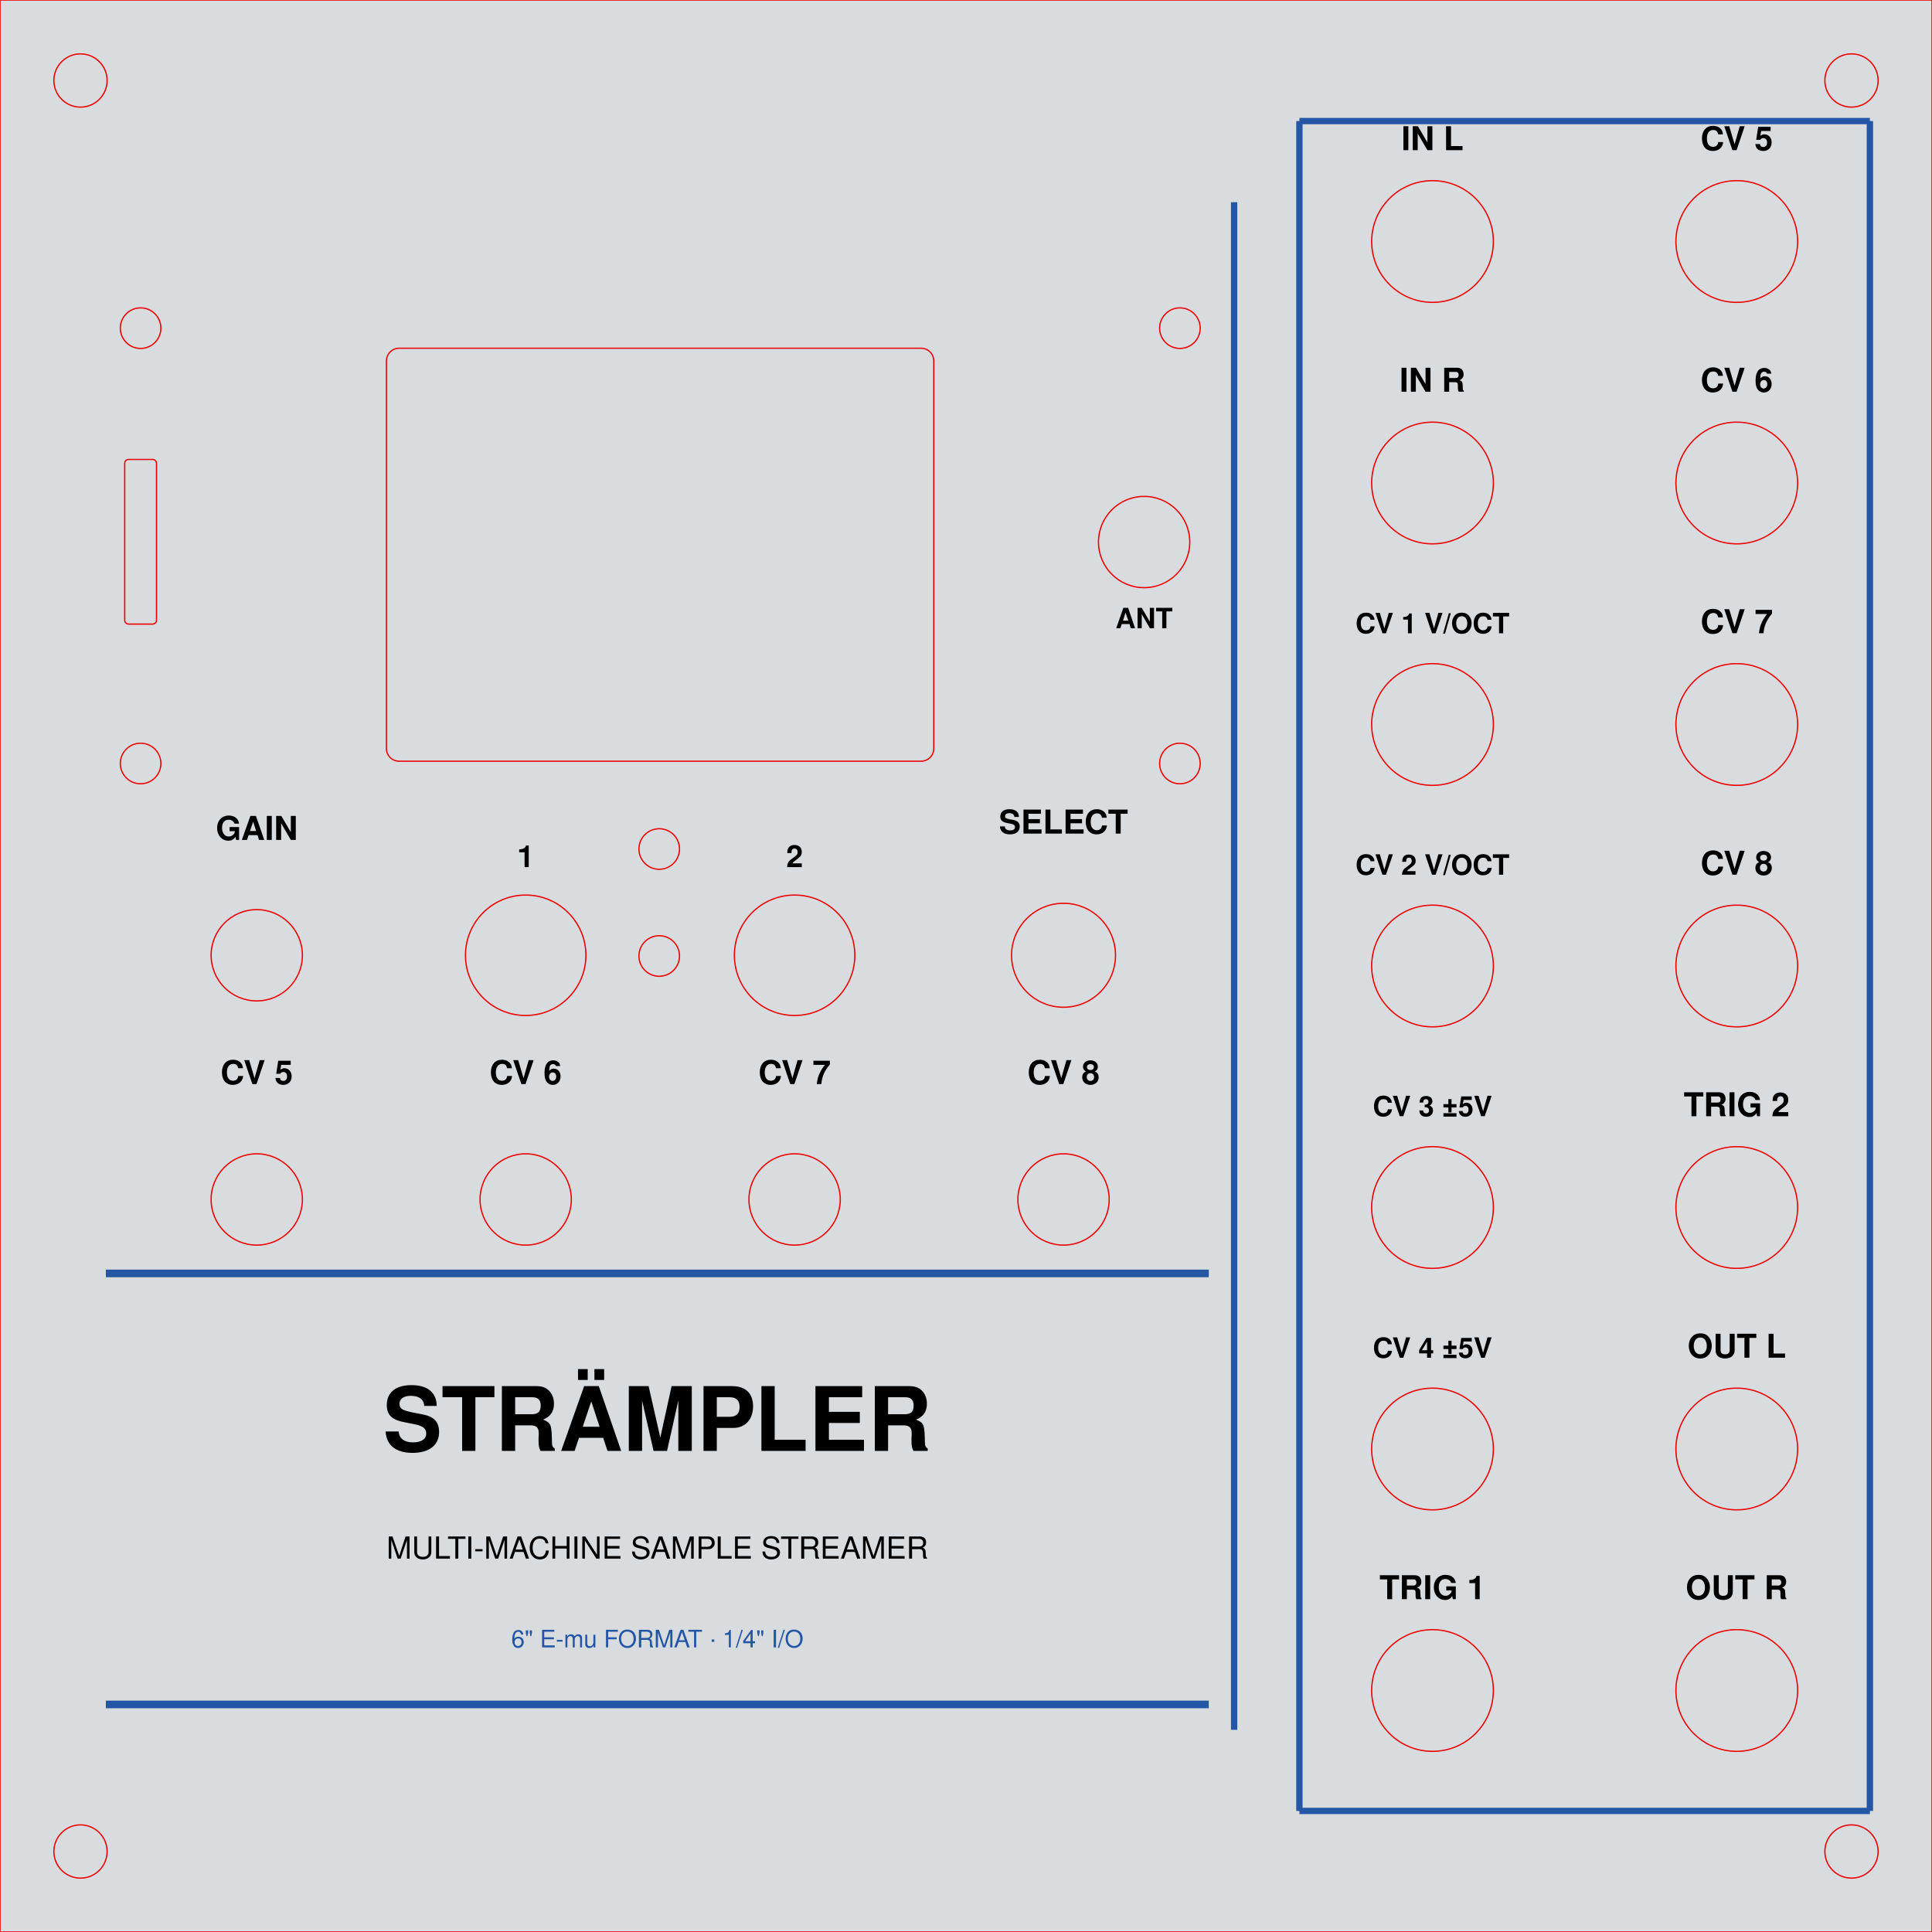
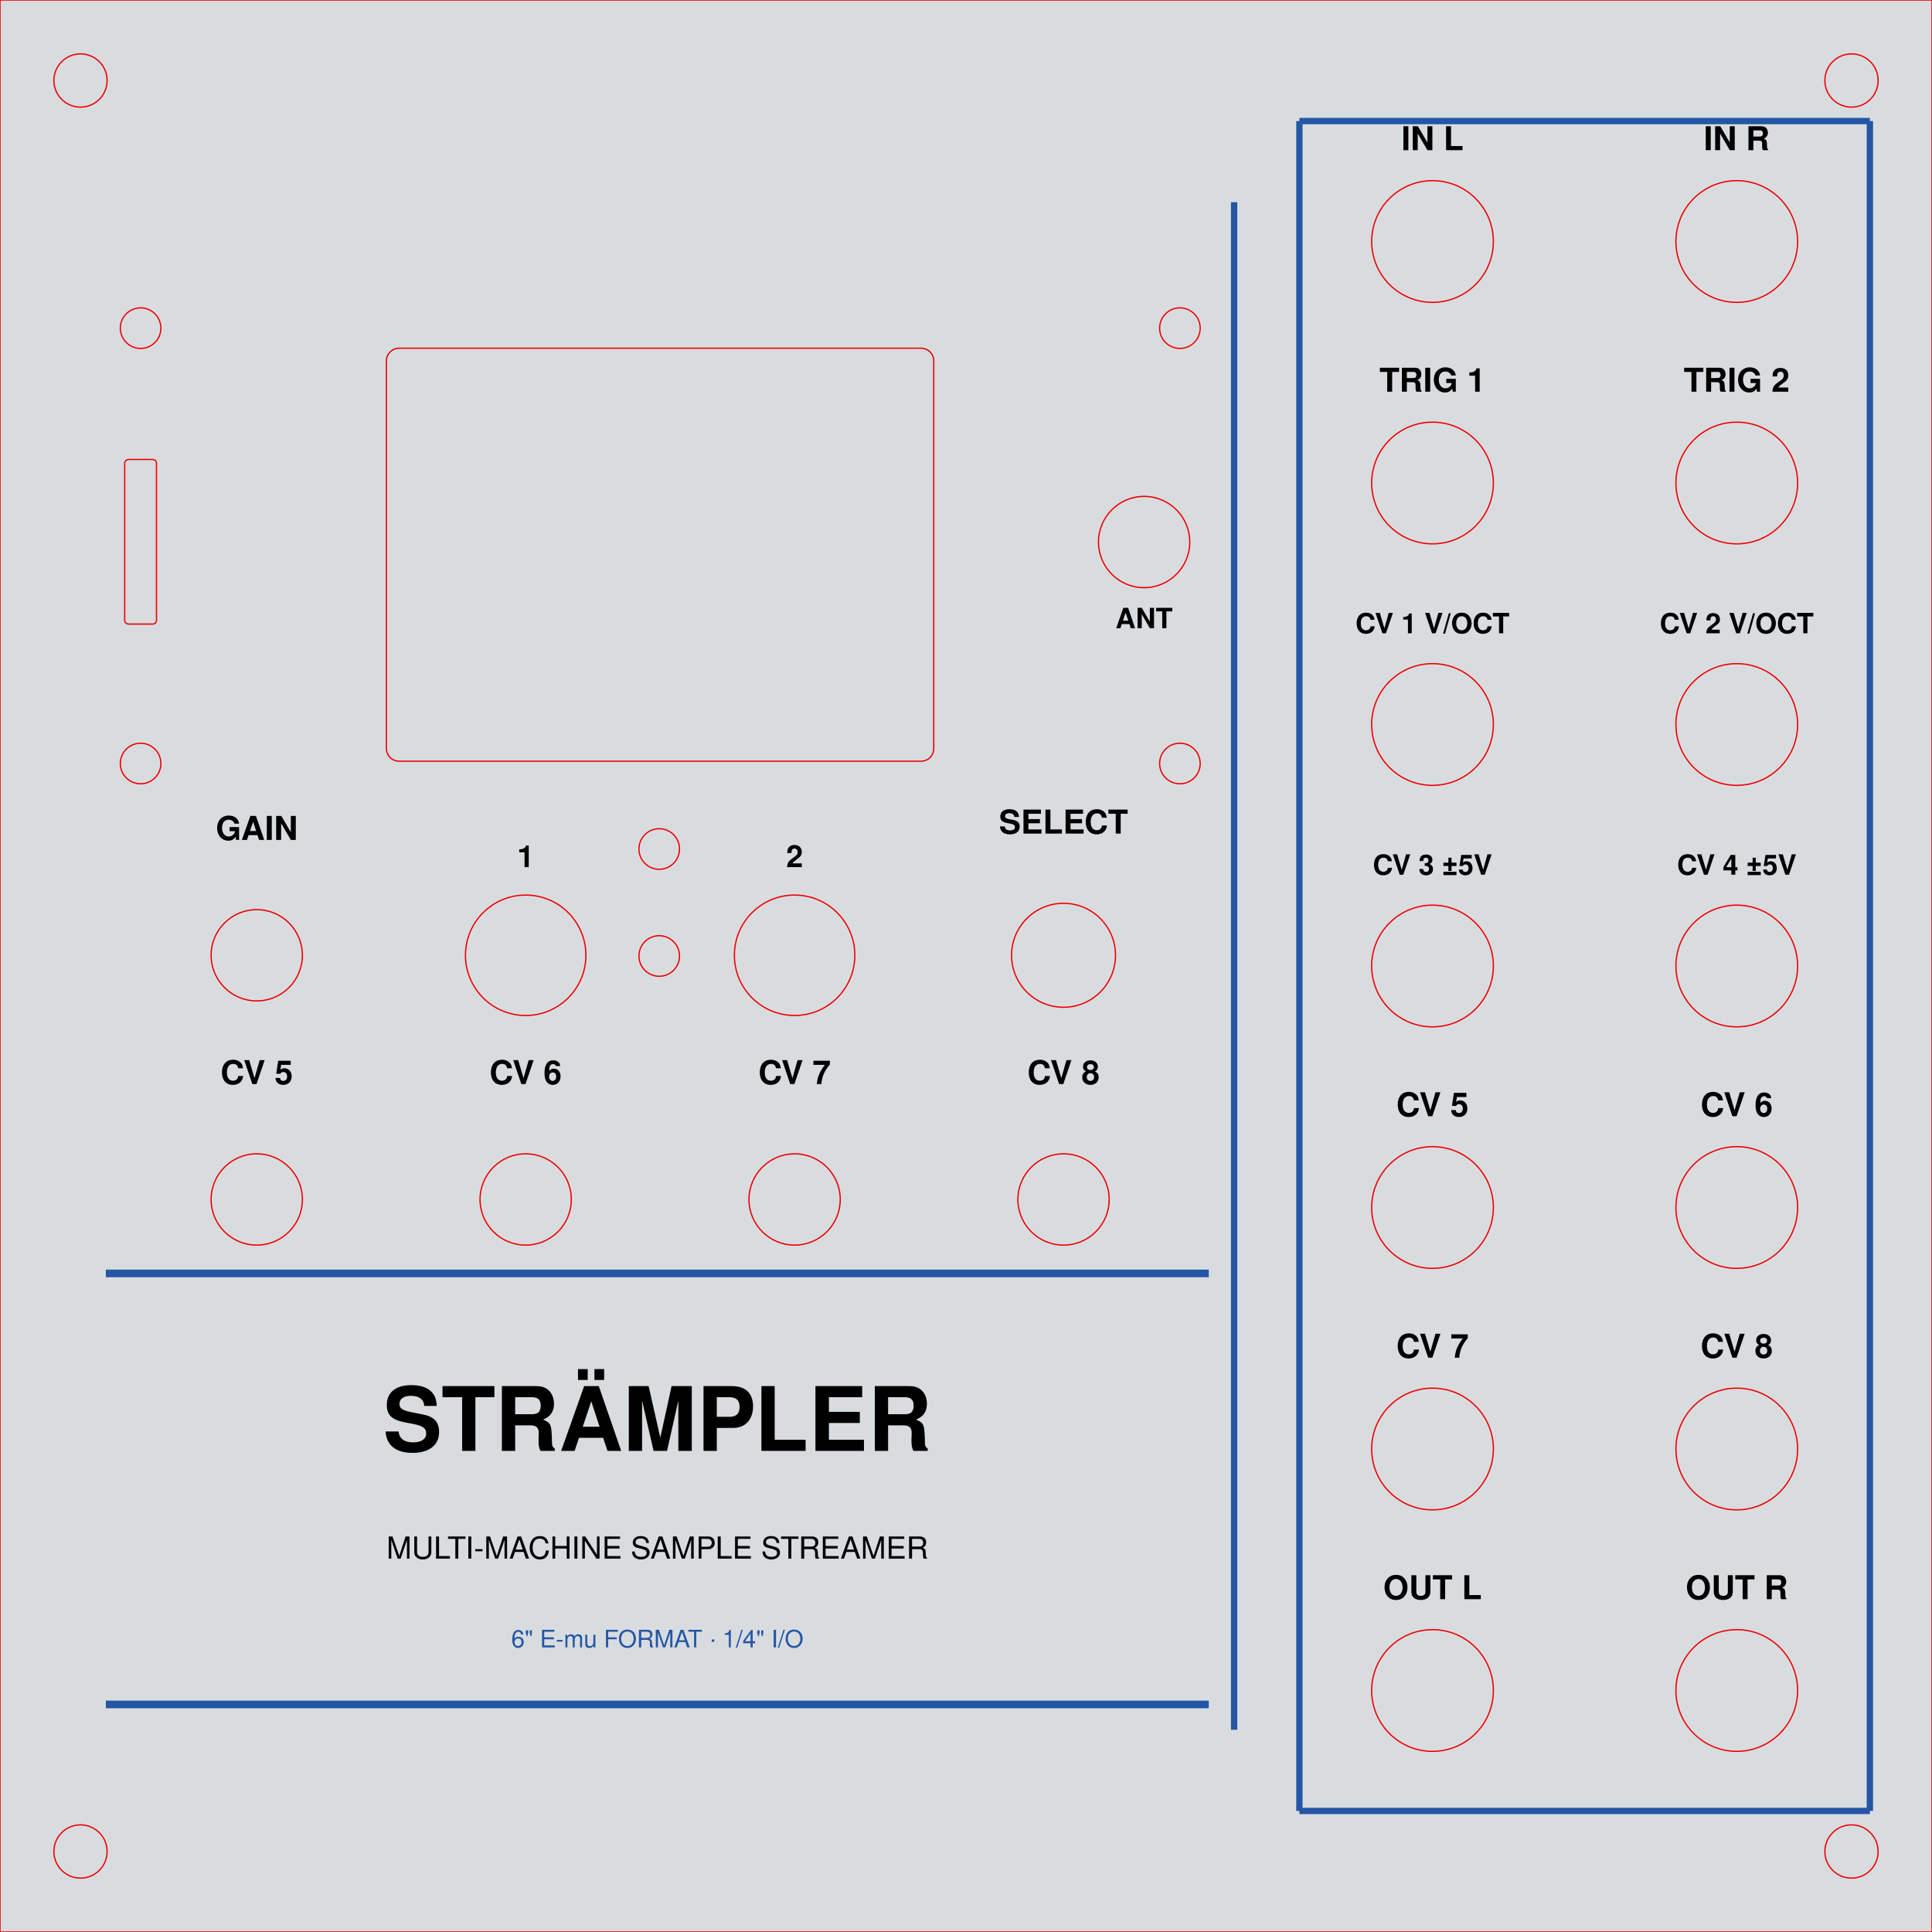
<svg xmlns="http://www.w3.org/2000/svg" width="152.4mm" height="152.4mm" viewBox="0 0 152.4 152.4">
  <rect width="100%" height="100%" fill="#d9dcdf" />
  <g id="ART">
    <text x="20.253" y="85.516" font-family="Helvetica, Arial, sans-serif" font-size="2.6" font-weight="bold" text-anchor="middle" fill="#000">CV 5</text>
    <text x="41.467" y="85.516" font-family="Helvetica, Arial, sans-serif" font-size="2.6" font-weight="bold" text-anchor="middle" fill="#000">CV 6</text>
    <text x="62.680" y="85.516" font-family="Helvetica, Arial, sans-serif" font-size="2.6" font-weight="bold" text-anchor="middle" fill="#000">CV 7</text>
    <text x="83.894" y="85.516" font-family="Helvetica, Arial, sans-serif" font-size="2.6" font-weight="bold" text-anchor="middle" fill="#000">CV 8</text>
    <text x="20.253" y="66.254" font-family="Helvetica, Arial, sans-serif" font-size="2.6" font-weight="bold" text-anchor="middle" fill="#000">GAIN</text>
    <text x="83.894" y="65.754" font-family="Helvetica, Arial, sans-serif" font-size="2.6" font-weight="bold" text-anchor="middle" fill="#000">SELECT</text>
    <text x="41.467" y="68.404" font-family="Helvetica, Arial, sans-serif" font-size="2.4" font-weight="bold" text-anchor="middle" fill="#000">1</text>
    <text x="62.680" y="68.404" font-family="Helvetica, Arial, sans-serif" font-size="2.4" font-weight="bold" text-anchor="middle" fill="#000">2</text>
    <text x="90.251" y="49.557" font-family="Helvetica, Arial, sans-serif" font-size="2.2" font-weight="bold" text-anchor="middle" fill="#000">ANT</text>
    <text x="113.000" y="11.850" font-family="Helvetica, Arial, sans-serif" font-size="2.6" font-weight="bold" text-anchor="middle" fill="#000">IN L</text>
-     <text x="113.000" y="30.900" font-family="Helvetica, Arial, sans-serif" font-size="2.6" font-weight="bold" text-anchor="middle" fill="#000">IN R</text>
+     <text x="137.000" y="11.850" font-family="Helvetica, Arial, sans-serif" font-size="2.6" font-weight="bold" text-anchor="middle" fill="#000">IN R</text>
+     <text x="113.000" y="30.900" font-family="Helvetica, Arial, sans-serif" font-size="2.6" font-weight="bold" text-anchor="middle" fill="#000">TRIG 1</text>
+     <text x="137.000" y="30.900" font-family="Helvetica, Arial, sans-serif" font-size="2.6" font-weight="bold" text-anchor="middle" fill="#000">TRIG 2</text>
    <text x="113.000" y="49.950" font-family="Helvetica, Arial, sans-serif" font-size="2.2" font-weight="bold" text-anchor="middle" fill="#000">CV 1  V/OCT</text>
-     <text x="113.000" y="69.000" font-family="Helvetica, Arial, sans-serif" font-size="2.2" font-weight="bold" text-anchor="middle" fill="#000">CV 2  V/OCT</text>
-     <text x="113.000" y="88.050" font-family="Helvetica, Arial, sans-serif" font-size="2.2" font-weight="bold" text-anchor="middle" fill="#000">CV 3  ±5V</text>
-     <text x="113.000" y="107.100" font-family="Helvetica, Arial, sans-serif" font-size="2.2" font-weight="bold" text-anchor="middle" fill="#000">CV 4  ±5V</text>
-     <text x="113.000" y="126.150" font-family="Helvetica, Arial, sans-serif" font-size="2.6" font-weight="bold" text-anchor="middle" fill="#000">TRIG 1</text>
-     <text x="137.000" y="11.850" font-family="Helvetica, Arial, sans-serif" font-size="2.6" font-weight="bold" text-anchor="middle" fill="#000">CV 5</text>
-     <text x="137.000" y="30.900" font-family="Helvetica, Arial, sans-serif" font-size="2.6" font-weight="bold" text-anchor="middle" fill="#000">CV 6</text>
-     <text x="137.000" y="49.950" font-family="Helvetica, Arial, sans-serif" font-size="2.6" font-weight="bold" text-anchor="middle" fill="#000">CV 7</text>
-     <text x="137.000" y="69.000" font-family="Helvetica, Arial, sans-serif" font-size="2.6" font-weight="bold" text-anchor="middle" fill="#000">CV 8</text>
-     <text x="137.000" y="88.050" font-family="Helvetica, Arial, sans-serif" font-size="2.6" font-weight="bold" text-anchor="middle" fill="#000">TRIG 2</text>
-     <text x="137.000" y="107.100" font-family="Helvetica, Arial, sans-serif" font-size="2.6" font-weight="bold" text-anchor="middle" fill="#000">OUT L</text>
+     <text x="137.000" y="49.950" font-family="Helvetica, Arial, sans-serif" font-size="2.2" font-weight="bold" text-anchor="middle" fill="#000">CV 2  V/OCT</text>
+     <text x="113.000" y="69.000" font-family="Helvetica, Arial, sans-serif" font-size="2.2" font-weight="bold" text-anchor="middle" fill="#000">CV 3  ±5V</text>
+     <text x="137.000" y="69.000" font-family="Helvetica, Arial, sans-serif" font-size="2.2" font-weight="bold" text-anchor="middle" fill="#000">CV 4  ±5V</text>
+     <text x="113.000" y="88.050" font-family="Helvetica, Arial, sans-serif" font-size="2.6" font-weight="bold" text-anchor="middle" fill="#000">CV 5</text>
+     <text x="137.000" y="88.050" font-family="Helvetica, Arial, sans-serif" font-size="2.6" font-weight="bold" text-anchor="middle" fill="#000">CV 6</text>
+     <text x="113.000" y="107.100" font-family="Helvetica, Arial, sans-serif" font-size="2.6" font-weight="bold" text-anchor="middle" fill="#000">CV 7</text>
+     <text x="137.000" y="107.100" font-family="Helvetica, Arial, sans-serif" font-size="2.6" font-weight="bold" text-anchor="middle" fill="#000">CV 8</text>
+     <text x="113.000" y="126.150" font-family="Helvetica, Arial, sans-serif" font-size="2.6" font-weight="bold" text-anchor="middle" fill="#000">OUT L</text>
    <text x="137.000" y="126.150" font-family="Helvetica, Arial, sans-serif" font-size="2.6" font-weight="bold" text-anchor="middle" fill="#000">OUT R</text>
    <line x1="8.350" y1="100.450" x2="95.350" y2="100.450" stroke="#2456A6" stroke-width="0.6" />
    <line x1="8.350" y1="134.450" x2="95.350" y2="134.450" stroke="#2456A6" stroke-width="0.6" />
    <text x="51.850" y="114.450" font-family="Helvetica, Arial, sans-serif" font-size="7.0" font-weight="bold" text-anchor="middle" fill="#000">STRÄMPLER</text>
    <text x="51.850" y="122.950" font-family="Helvetica, Arial, sans-serif" font-size="2.4" font-weight="normal" text-anchor="middle" fill="#000">MULTI-MACHINE SAMPLE STREAMER</text>
    <text x="51.850" y="129.950" font-family="Helvetica, Arial, sans-serif" font-size="1.9" font-weight="normal" text-anchor="middle" fill="#2456A6">6" E-mu FORMAT · 1/4" I/O</text>
    <line x1="102.500" y1="142.850" x2="147.500" y2="142.850" stroke="#2456A6" stroke-width="0.5" />
    <line x1="102.500" y1="9.550" x2="147.500" y2="9.550" stroke="#2456A6" stroke-width="0.5" />
    <line x1="102.500" y1="142.850" x2="102.500" y2="9.550" stroke="#2456A6" stroke-width="0.5" />
    <line x1="147.500" y1="142.850" x2="147.500" y2="9.550" stroke="#2456A6" stroke-width="0.5" />
    <line x1="97.350" y1="15.950" x2="97.350" y2="136.450" stroke="#2456A6" stroke-width="0.5" />
  </g>
  <g id="CUT" fill="none" stroke="#e00" stroke-width="0.1">
    <rect x="0" y="0" width="152.4" height="152.4" />
    <circle cx="6.350" cy="146.050" r="2.100" />
    <circle cx="146.050" cy="146.050" r="2.100" />
    <circle cx="6.350" cy="6.350" r="2.100" />
    <circle cx="146.050" cy="6.350" r="2.100" />
    <circle cx="20.253" cy="94.616" r="3.600" />
    <circle cx="41.467" cy="94.616" r="3.600" />
    <circle cx="62.680" cy="94.616" r="3.600" />
    <circle cx="83.894" cy="94.616" r="3.600" />
    <circle cx="20.253" cy="75.354" r="3.600" />
    <circle cx="83.894" cy="75.354" r="4.100" />
    <circle cx="41.467" cy="75.354" r="4.750" />
    <circle cx="62.680" cy="75.354" r="4.750" />
    <circle cx="52.000" cy="75.410" r="1.600" />
    <circle cx="90.251" cy="42.757" r="3.600" />
    <circle cx="11.091" cy="60.226" r="1.600" />
    <circle cx="93.073" cy="60.226" r="1.600" />
    <circle cx="11.091" cy="25.885" r="1.600" />
    <circle cx="93.073" cy="25.885" r="1.600" />
    <circle cx="52.000" cy="66.971" r="1.600" />
    <rect x="30.482" y="27.469" width="43.176" height="32.576" rx="1.000" />
    <rect x="9.838" y="36.243" width="2.507" height="12.985" rx="0.300" />
    <circle cx="113.000" cy="19.050" r="4.800" />
+     <circle cx="137.000" cy="19.050" r="4.800" />
    <circle cx="113.000" cy="38.100" r="4.800" />
+     <circle cx="137.000" cy="38.100" r="4.800" />
    <circle cx="113.000" cy="57.150" r="4.800" />
+     <circle cx="137.000" cy="57.150" r="4.800" />
    <circle cx="113.000" cy="76.200" r="4.800" />
+     <circle cx="137.000" cy="76.200" r="4.800" />
    <circle cx="113.000" cy="95.250" r="4.800" />
+     <circle cx="137.000" cy="95.250" r="4.800" />
    <circle cx="113.000" cy="114.300" r="4.800" />
+     <circle cx="137.000" cy="114.300" r="4.800" />
    <circle cx="113.000" cy="133.350" r="4.800" />
-     <circle cx="137.000" cy="19.050" r="4.800" />
-     <circle cx="137.000" cy="38.100" r="4.800" />
-     <circle cx="137.000" cy="57.150" r="4.800" />
-     <circle cx="137.000" cy="76.200" r="4.800" />
-     <circle cx="137.000" cy="95.250" r="4.800" />
-     <circle cx="137.000" cy="114.300" r="4.800" />
    <circle cx="137.000" cy="133.350" r="4.800" />
  </g>
</svg>
